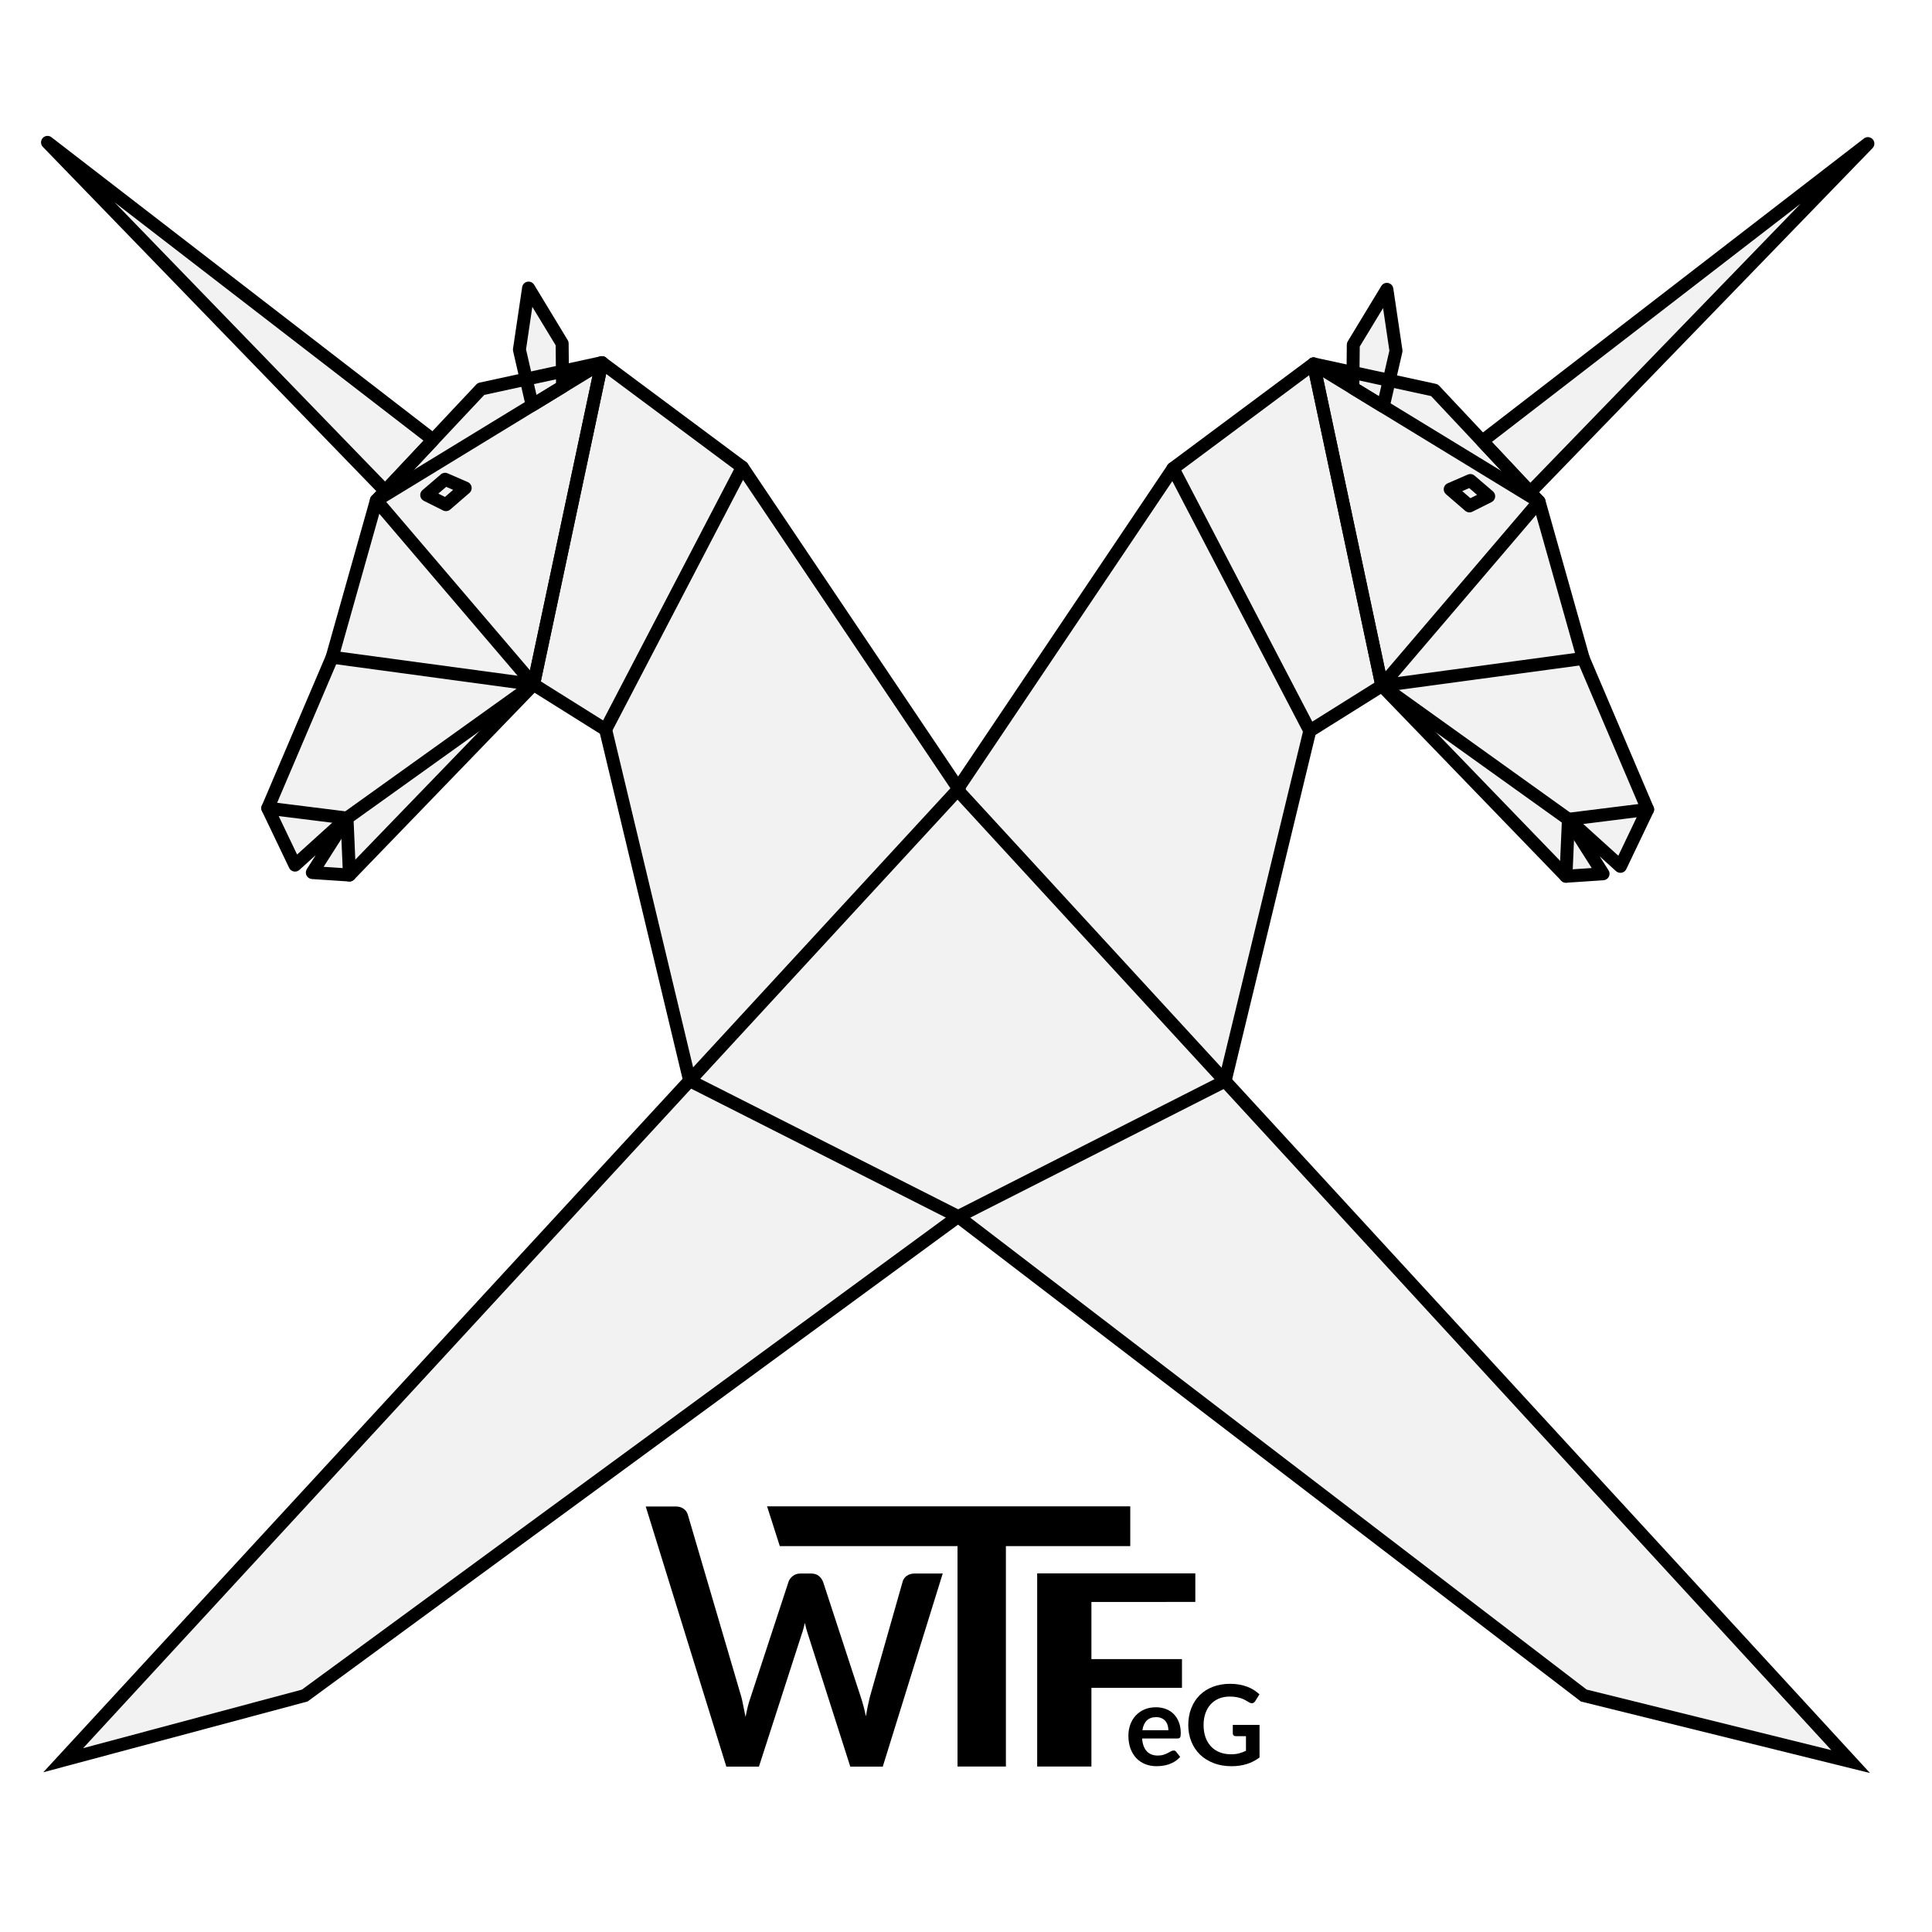
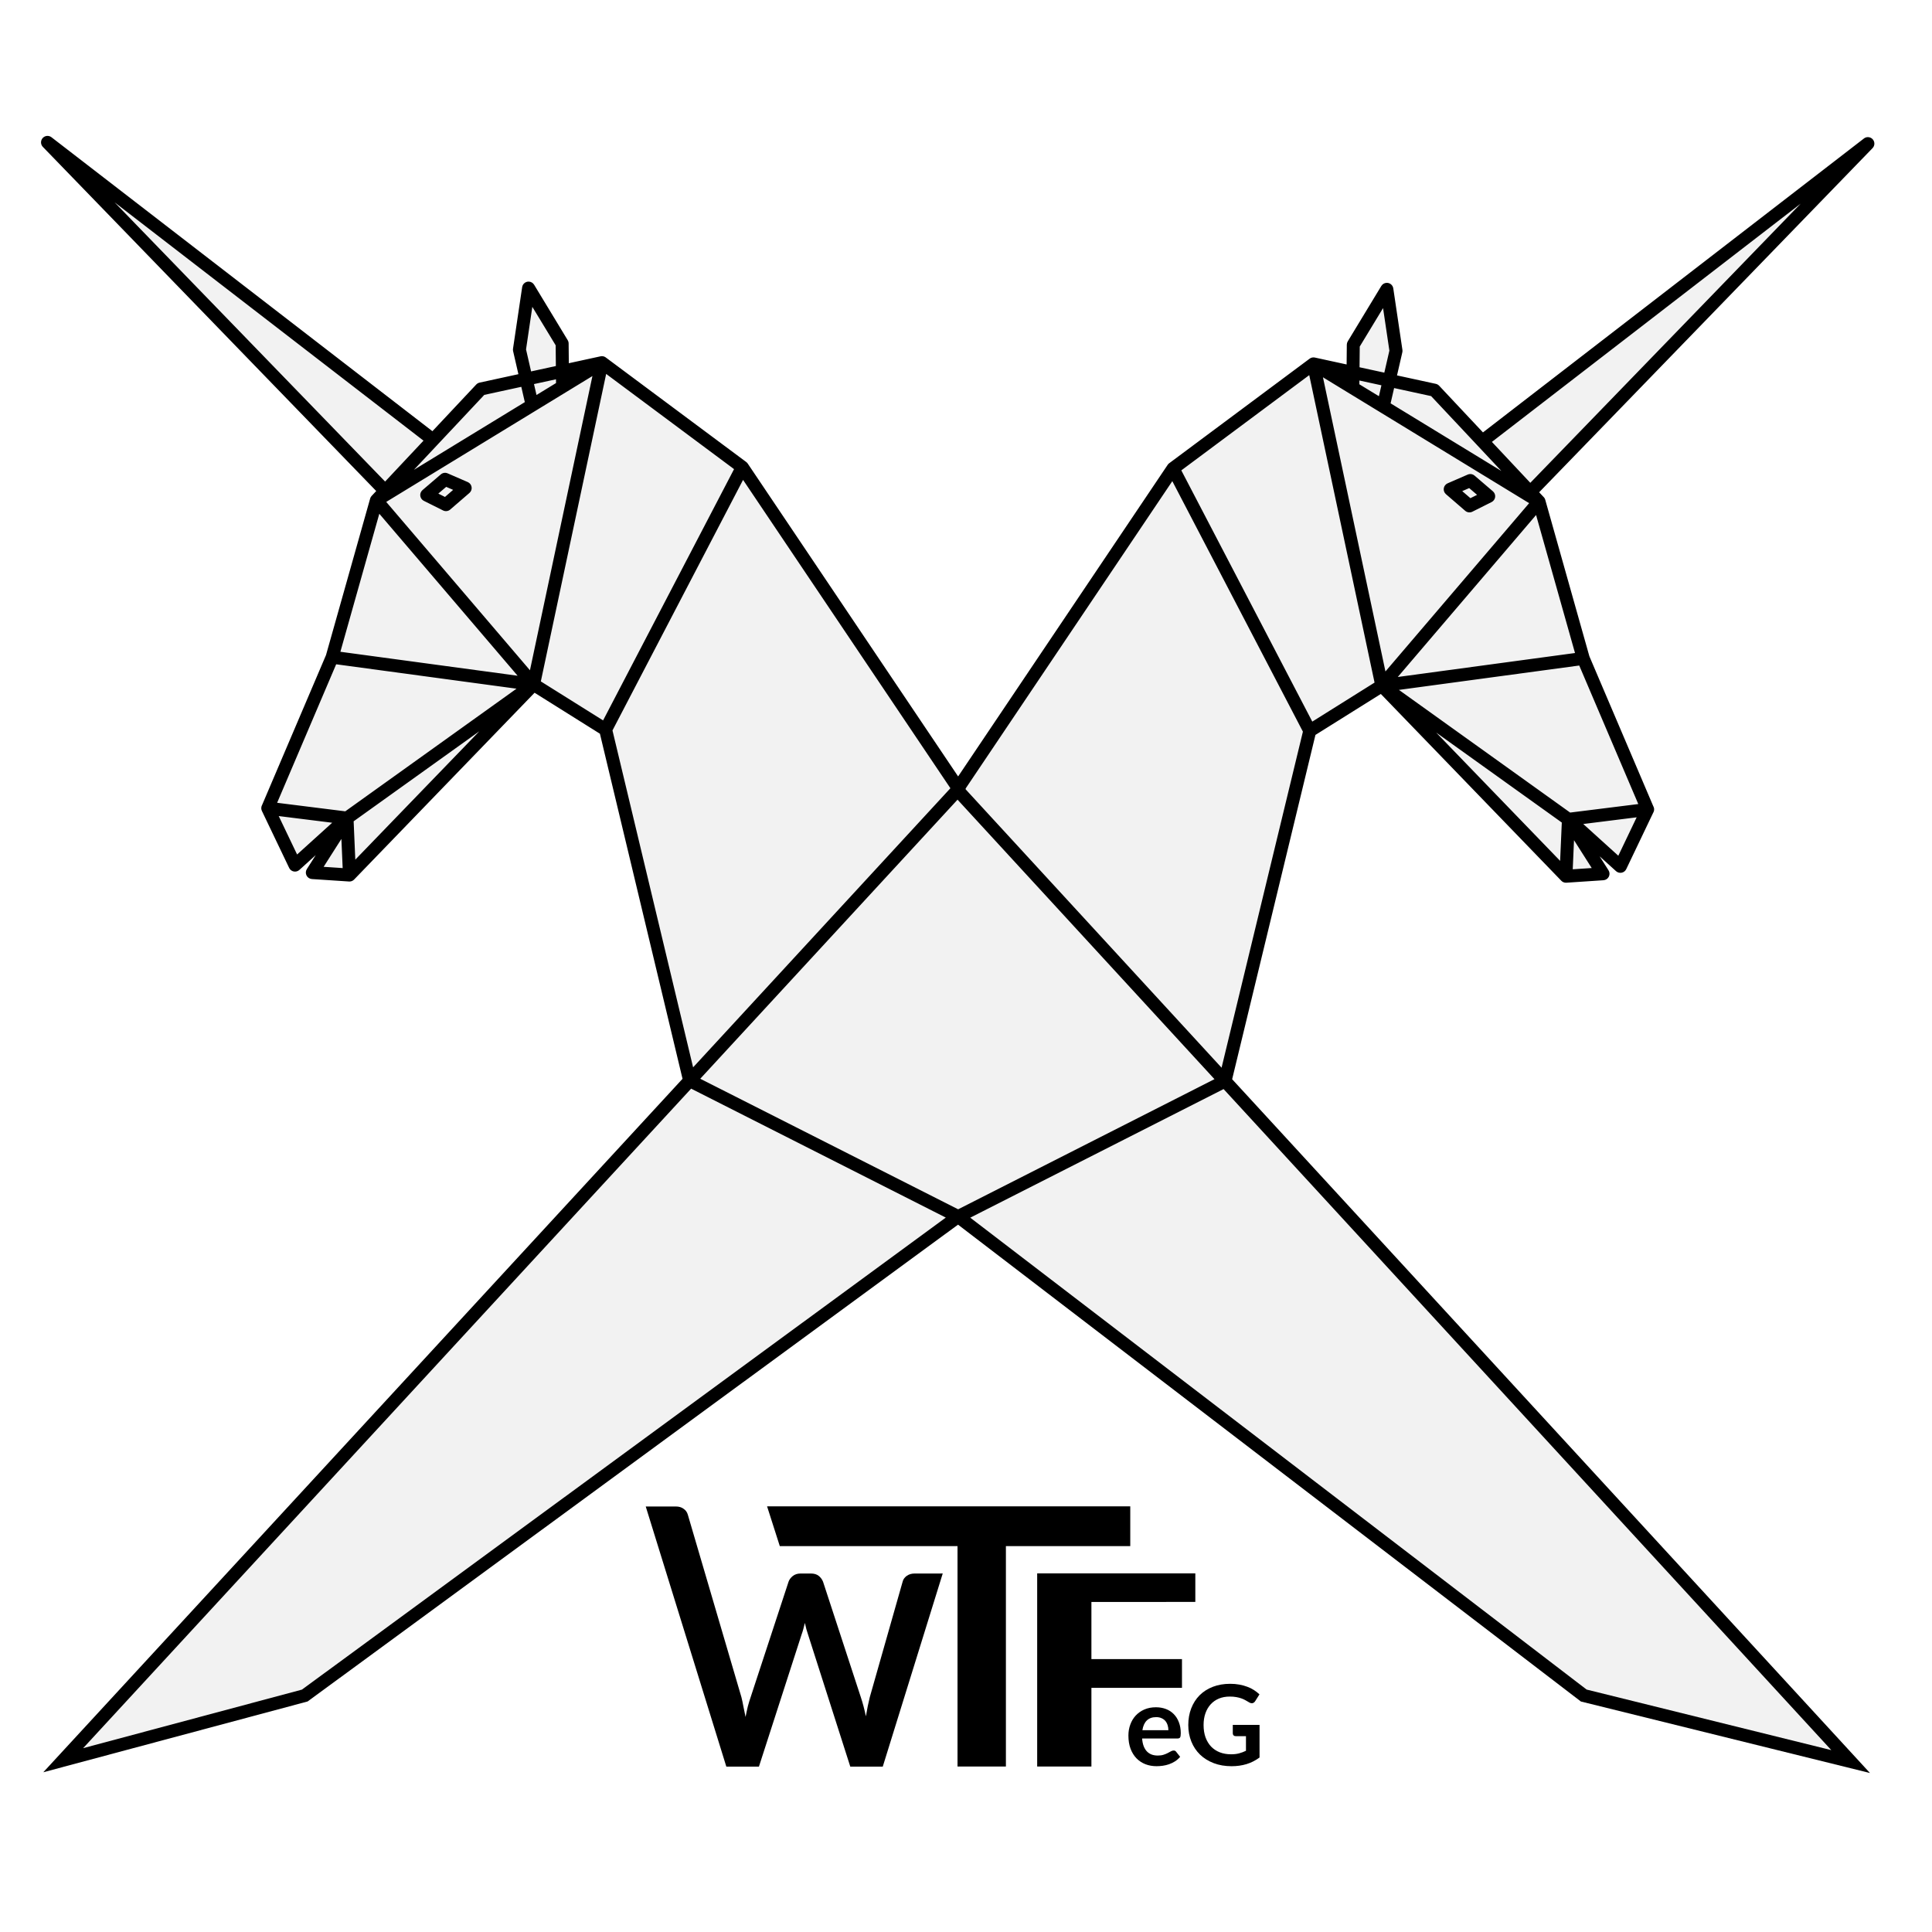
<svg xmlns="http://www.w3.org/2000/svg" id="svg66" viewBox="0 0 135.47 135.47" version="1.1" enable-background="new" height="512" width="512">
  <defs id="defs70" />
-   <g id="g10" shape-rendering="auto">
-     <path id="path6" style="font-feature-settings:normal;font-variant-alternates:normal;font-variant-caps:normal;font-variant-east-asian:normal;font-variant-ligatures:normal;font-variant-numeric:normal;font-variant-position:normal;font-variation-settings:normal;inline-size:0;isolation:auto;mix-blend-mode:normal;shape-margin:0;shape-padding:0;text-decoration-color:#000000;text-decoration-line:none;text-decoration-style:solid;text-indent:0;text-orientation:mixed;text-transform:none;white-space:normal" stop-color="#000000" solid-color="#000000" image-rendering="auto" fill="#f2f2f2" enable-background="accumulate" dominant-baseline="auto" color-rendering="auto" color="#000000" d="m109.8 61.441 2.603-0.173-2.175-3.749 3.39 3.229 1.909-3.992-4.512-10.587-3.102-10.999-0.617-0.657 23.677-24.443-27.039 20.862-3.354-3.572-3.132-0.654 0.433-2.101-0.613-4.042-2.321 3.489-0.146 2.219-2.703-0.755-9.849 7.332-14.994 22.424-15.211-22.435-9.823-7.346-2.764 0.54-0.044-1.947-2.244-3.691-0.749 4.125 0.461 2.005-3.16 0.75-3.354 3.572-26.691-20.507 23.329 24.087-0.597 0.81-3.122 10.846-4.512 10.587 1.909 3.992 3.141-2.781-1.926 3.302 2.603 0.174 12.91-13.362 5.053 3.166 5.892 24.617-43.495 47.515 16.507-4.4 45.813-33.585 43.87 33.585 18.295 4.437-43.45-47.523 5.763-24.619 5.233-3.104z" />
-     <path id="path8" style="font-feature-settings:normal;font-variant-alternates:normal;font-variant-caps:normal;font-variant-east-asian:normal;font-variant-ligatures:normal;font-variant-numeric:normal;font-variant-position:normal;font-variation-settings:normal;inline-size:0;isolation:auto;mix-blend-mode:normal;shape-margin:0;shape-padding:0;text-decoration-color:#000000;text-decoration-line:none;text-decoration-style:solid;text-indent:0;text-orientation:mixed;text-transform:none;white-space:normal" stop-color="#000000" solid-color="#000000" image-rendering="auto" enable-background="accumulate" dominant-baseline="auto" color-rendering="auto" color="#000000" d="m130.89 9.965-26.943 20.789-3.301-3.516-3.043-0.635 0.41-1.996-0.668-4.402-2.529 3.803-0.139 2.092-2.607-0.729-9.92 7.385-14.896 22.279-15.113-22.291-9.889-7.394-2.668 0.521-0.041-1.826-2.443-4.018-0.816 4.494 0.438 1.904-3.07 0.729-3.301 3.514-26.578-20.42-0.002-0.002-0.016-0.012-0.176 0.197 23.252 24.006-0.545 0.738-3.125 10.861-4.533 10.635 2.01 4.203 2.656-2.352-1.619 2.775 2.877 0.191 12.879-13.328 4.916 3.08 5.863 24.496-43.754 47.795 16.969-4.521 45.752-33.541 43.814 33.541 18.742 4.545-43.695-47.791 5.734-24.498 5.096-3.022 12.879 13.33 0.061-0.004 2.816-0.188-1.816-3.131 2.852 2.715 2.014-4.211-4.533-10.633-3.109-11.021-0.553-0.59 23.576-24.338 0.014-0.014-0.176-0.197zm-1.289 1.332-22.49 23.215 0.682 0.725 3.096 10.977 4.492 10.539-1.805 3.773-3.258-3.103-0.205 0.162 2.066 3.564-2.328 0.156-12.939-13.393-5.373 3.186-5.791 24.742 43.205 47.256-17.848-4.328-43.926-33.629-45.873 33.629-16.045 4.277 43.236-47.232-5.92-24.738-5.189-3.25-12.941 13.395-2.33-0.156 1.818-3.117-0.201-0.166-3.01 2.666-1.807-3.781 4.49-10.537 3.119-10.832 0.648-0.881-22.148-22.869 25.352 19.479 3.408-3.631 3.25-0.771-0.484-2.106 0.682-3.758 2.047 3.365 0.047 2.068 2.859-0.559 9.758 7.297 15.309 22.58 15.092-22.568 9.777-7.281 2.797 0.781 0.156-2.346 2.111-3.172 0.559 3.678-0.455 2.207 3.221 0.672 3.406 3.629 25.684-19.812z" />
+   <g id="layer3" style="display:none">
+     <rect style="fill:#ff6600;stroke:none;stroke-width:1.06;stop-color:#000000" id="rect990" width="135.47" height="135.47" x="0" y="0" />
  </g>
-   <path id="path12" style="font-feature-settings:normal;font-variant-alternates:normal;font-variant-caps:normal;font-variant-east-asian:normal;font-variant-ligatures:normal;font-variant-numeric:normal;font-variant-position:normal;font-variation-settings:normal;inline-size:0;isolation:auto;mix-blend-mode:normal;shape-margin:0;shape-padding:0;text-decoration-color:#000000;text-decoration-line:none;text-decoration-style:solid;text-indent:0;text-orientation:mixed;text-transform:none;white-space:normal" stop-color="#000000" solid-color="#000000" shape-rendering="auto" image-rendering="auto" enable-background="accumulate" dominant-baseline="auto" color-rendering="auto" color="#000000" d="m3.346 9.529a0.455 0.455 0 0 0-0.342 0.77l23.678 24.443a0.455 0.455 0 0 0 0.656-0.006l3.363-3.58a0.455 0.455 0 0 0-0.055-0.67l-27.039-20.863a0.455 0.455 0 0 0-0.262-0.094zm4.688 4.658 21.662 16.711-2.693 2.869-18.969-19.58z" />
-   <g id="g52" shape-rendering="auto">
-     <path id="path14" style="font-feature-settings:normal;font-variant-alternates:normal;font-variant-caps:normal;font-variant-east-asian:normal;font-variant-ligatures:normal;font-variant-numeric:normal;font-variant-position:normal;font-variation-settings:normal;inline-size:0;isolation:auto;mix-blend-mode:normal;shape-margin:0;shape-padding:0;text-decoration-color:#000000;text-decoration-line:none;text-decoration-style:solid;text-indent:0;text-orientation:mixed;text-transform:none;white-space:normal" stop-color="#000000" solid-color="#000000" image-rendering="auto" enable-background="accumulate" dominant-baseline="auto" color-rendering="auto" color="#000000" d="m42.213 24.975a0.455 0.455 0 0 0-0.104 0.01l-8.482 1.844a0.455 0.455 0 0 0-0.236 0.135l-7.332 7.809a0.455 0.455 0 0 0-0.105 0.188l-3.094 10.971-4.502 10.561a0.455 0.455 0 0 0 0.008 0.373l1.91 3.992a0.455 0.455 0 0 0 0.715 0.141l1.148-1.039-0.623 0.979a0.455 0.455 0 0 0 0.354 0.699l2.603 0.172a0.455 0.455 0 0 0 0.357-0.137l12.654-13.098 4.582 2.873 5.85 24.436a0.455 0.455 0 0 0 0.547 0.336 0.455 0.455 0 0 0 0.336-0.547l-5.891-24.617a0.455 0.455 0 0 0-0.201-0.279l-5.053-3.166a0.455 0.455 0 0 0-0.568 0.068l-12.764 13.211-1.629-0.109 2.019-3.172a0.455 0.455 0 0 0-0.688-0.58l-3.193 2.889-1.557-3.256 4.432-10.398a0.455 0.455 0 0 0 0.018-0.055l3.072-10.893 7.16-7.625 8.143-1.77 9.621 7.162 15.098 22.453a0.455 0.455 0 0 0 0.631 0.123 0.455 0.455 0 0 0 0.125-0.631l-15.143-22.518a0.455 0.455 0 0 0-0.105-0.111l-9.85-7.332a0.455 0.455 0 0 0-0.264-0.09z" />
-     <path id="path16" style="font-feature-settings:normal;font-variant-alternates:normal;font-variant-caps:normal;font-variant-east-asian:normal;font-variant-ligatures:normal;font-variant-numeric:normal;font-variant-position:normal;font-variation-settings:normal;inline-size:0;isolation:auto;mix-blend-mode:normal;shape-margin:0;shape-padding:0;text-decoration-color:#000000;text-decoration-line:none;text-decoration-style:solid;text-indent:0;text-orientation:mixed;text-transform:none;white-space:normal" stop-color="#000000" solid-color="#000000" image-rendering="auto" enable-background="accumulate" dominant-baseline="auto" color-rendering="auto" color="#000000" d="m37.074 19.746a0.455 0.455 0 0 0-0.461 0.389l-0.641 4.316a0.455 0.455 0 0 0 0.006 0.168l0.895 3.897a0.455 0.455 0 0 0 0.68 0.285l2.129-1.299a0.455 0.455 0 0 0 0.219-0.393l-0.029-3.029a0.455 0.455 0 0 0-0.066-0.232l-2.353-3.883a0.455 0.455 0 0 0-0.377-0.219zm0.252 1.77 1.637 2.697 0.025 2.648-1.369 0.836-0.734-3.197 0.441-2.984z" />
-     <path id="path18" style="font-feature-settings:normal;font-variant-alternates:normal;font-variant-caps:normal;font-variant-east-asian:normal;font-variant-ligatures:normal;font-variant-numeric:normal;font-variant-position:normal;font-variation-settings:normal;inline-size:0;isolation:auto;mix-blend-mode:normal;shape-margin:0;shape-padding:0;text-decoration-color:#000000;text-decoration-line:none;text-decoration-style:solid;text-indent:0;text-orientation:mixed;text-transform:none;white-space:normal" stop-color="#000000" solid-color="#000000" image-rendering="auto" enable-background="accumulate" dominant-baseline="auto" color-rendering="auto" color="#000000" d="m42.221 24.975a0.455 0.455 0 0 0-0.252 0.066l-15.814 9.654a0.455 0.455 0 0 0-0.109 0.684l11.021 12.908a0.455 0.455 0 0 0 0.791-0.201l4.793-22.562a0.455 0.455 0 0 0-0.43-0.549zm-0.68 1.393-4.381 20.631-10.078-11.805 14.459-8.826z" />
-     <path id="path20" style="font-feature-settings:normal;font-variant-alternates:normal;font-variant-caps:normal;font-variant-east-asian:normal;font-variant-ligatures:normal;font-variant-numeric:normal;font-variant-position:normal;font-variation-settings:normal;inline-size:0;isolation:auto;mix-blend-mode:normal;shape-margin:0;shape-padding:0;text-decoration-color:#000000;text-decoration-line:none;text-decoration-style:solid;text-indent:0;text-orientation:mixed;text-transform:none;white-space:normal" stop-color="#000000" solid-color="#000000" image-rendering="auto" enable-background="accumulate" dominant-baseline="auto" color-rendering="auto" color="#000000" d="m31.225 33.152a0.455 0.455 0 0 0-0.312 0.109l-1.289 1.105a0.455 0.455 0 0 0 0.094 0.752l1.35 0.674a0.455 0.455 0 0 0 0.5-0.062l1.35-1.166a0.455 0.455 0 0 0-0.115-0.76l-1.412-0.613a0.455 0.455 0 0 0-0.164-0.039zm0.062 0.986 0.486 0.211-0.572 0.496-0.467-0.234 0.553-0.473z" />
-     <path id="path22" style="font-feature-settings:normal;font-variant-alternates:normal;font-variant-caps:normal;font-variant-east-asian:normal;font-variant-ligatures:normal;font-variant-numeric:normal;font-variant-position:normal;font-variation-settings:normal;inline-size:0;isolation:auto;mix-blend-mode:normal;shape-margin:0;shape-padding:0;text-decoration-color:#000000;text-decoration-line:none;text-decoration-style:solid;text-indent:0;text-orientation:mixed;text-transform:none;white-space:normal" stop-color="#000000" solid-color="#000000" image-rendering="auto" enable-background="accumulate" dominant-baseline="auto" color-rendering="auto" color="#000000" d="m18.775 56.213a0.455 0.455 0 0 0-0.451 0.398 0.455 0.455 0 0 0 0.395 0.508l5.555 0.693a0.455 0.455 0 0 0 0.508-0.395 0.455 0.455 0 0 0-0.395-0.506l-5.555-0.695a0.455 0.455 0 0 0-0.057-0.004z" />
-     <path id="path24" style="font-feature-settings:normal;font-variant-alternates:normal;font-variant-caps:normal;font-variant-east-asian:normal;font-variant-ligatures:normal;font-variant-numeric:normal;font-variant-position:normal;font-variation-settings:normal;inline-size:0;isolation:auto;mix-blend-mode:normal;shape-margin:0;shape-padding:0;text-decoration-color:#000000;text-decoration-line:none;text-decoration-style:solid;text-indent:0;text-orientation:mixed;text-transform:none;white-space:normal" stop-color="#000000" solid-color="#000000" image-rendering="auto" enable-background="accumulate" dominant-baseline="auto" color-rendering="auto" color="#000000" d="m23.293 45.627a0.455 0.455 0 0 0-0.455 0.395 0.455 0.455 0 0 0 0.389 0.51l12.99 1.758-12.152 8.703a0.455 0.455 0 0 0-0.189 0.391l0.174 3.99a0.455 0.455 0 0 0 0.475 0.436 0.455 0.455 0 0 0 0.434-0.475l-0.162-3.746 12.883-9.227a0.455 0.455 0 0 0-0.205-0.82l-14.123-1.91a0.455 0.455 0 0 0-0.057-0.004z" />
-     <path id="path26" style="font-feature-settings:normal;font-variant-alternates:normal;font-variant-caps:normal;font-variant-east-asian:normal;font-variant-ligatures:normal;font-variant-numeric:normal;font-variant-position:normal;font-variation-settings:normal;inline-size:0;isolation:auto;mix-blend-mode:normal;shape-margin:0;shape-padding:0;text-decoration-color:#000000;text-decoration-line:none;text-decoration-style:solid;text-indent:0;text-orientation:mixed;text-transform:none;white-space:normal" stop-color="#000000" solid-color="#000000" image-rendering="auto" enable-background="accumulate" dominant-baseline="auto" color-rendering="auto" color="#000000" d="m42.188 24.975a0.455 0.455 0 0 0-0.428 0.359l-4.791 22.564a0.455 0.455 0 0 0 0.35 0.539 0.455 0.455 0 0 0 0.539-0.352l4.793-22.562a0.455 0.455 0 0 0-0.352-0.539 0.455 0.455 0 0 0-0.111-0.01z" />
-     <path id="path28" style="font-feature-settings:normal;font-variant-alternates:normal;font-variant-caps:normal;font-variant-east-asian:normal;font-variant-ligatures:normal;font-variant-numeric:normal;font-variant-position:normal;font-variation-settings:normal;inline-size:0;isolation:auto;mix-blend-mode:normal;shape-margin:0;shape-padding:0;text-decoration-color:#000000;text-decoration-line:none;text-decoration-style:solid;text-indent:0;text-orientation:mixed;text-transform:none;white-space:normal" stop-color="#000000" solid-color="#000000" image-rendering="auto" enable-background="accumulate" dominant-baseline="auto" color-rendering="auto" color="#000000" d="m52.045 32.307a0.455 0.455 0 0 0-0.395 0.244l-9.588 18.396a0.455 0.455 0 0 0 0.193 0.613 0.455 0.455 0 0 0 0.613-0.193l9.588-18.395a0.455 0.455 0 0 0-0.193-0.613 0.455 0.455 0 0 0-0.219-0.053z" />
-     <path id="path30" style="font-feature-settings:normal;font-variant-alternates:normal;font-variant-caps:normal;font-variant-east-asian:normal;font-variant-ligatures:normal;font-variant-numeric:normal;font-variant-position:normal;font-variation-settings:normal;inline-size:0;isolation:auto;mix-blend-mode:normal;shape-margin:0;shape-padding:0;text-decoration-color:#000000;text-decoration-line:none;text-decoration-style:solid;text-indent:0;text-orientation:mixed;text-transform:none;white-space:normal" stop-color="#000000" solid-color="#000000" image-rendering="auto" enable-background="accumulate" dominant-baseline="auto" color-rendering="auto" color="#000000" d="m67.088 54.912a0.455 0.455 0 0 0-0.285 0.119 0.455 0.455 0 0 0-0.027 0.643l61.633 67.043-17.156-4.246-43.826-33.553-18.863-9.549a0.455 0.455 0 0 0-0.611 0.201 0.455 0.455 0 0 0 0.201 0.609l18.787 9.512 43.91 33.617 20.27 5.014-63.676-69.264a0.455 0.455 0 0 0-0.355-0.146z" />
-     <path id="path32" style="font-feature-settings:normal;font-variant-alternates:normal;font-variant-caps:normal;font-variant-east-asian:normal;font-variant-ligatures:normal;font-variant-numeric:normal;font-variant-position:normal;font-variation-settings:normal;inline-size:0;isolation:auto;mix-blend-mode:normal;shape-margin:0;shape-padding:0;text-decoration-color:#000000;text-decoration-line:none;text-decoration-style:solid;text-indent:0;text-orientation:mixed;text-transform:none;white-space:normal" stop-color="#000000" solid-color="#000000" image-rendering="auto" enable-background="accumulate" dominant-baseline="auto" color-rendering="auto" color="#000000" d="m92.084 25.062a0.455 0.455 0 0 0-0.256 0.09l-9.848 7.332a0.455 0.455 0 0 0-0.105 0.111l-15.143 22.518a0.455 0.455 0 0 0 0.123 0.631 0.455 0.455 0 0 0 0.631-0.123l15.1-22.455 9.619-7.162 8.143 1.77 7.16 7.627 3.072 10.891a0.455 0.455 0 0 0 0.02 0.055l4.432 10.398-1.557 3.258-3.193-2.891a0.455 0.455 0 0 0-0.689 0.582l2.018 3.172-1.627 0.107-12.762-13.209a0.455 0.455 0 0 0-0.568-0.07l-5.053 3.166a0.455 0.455 0 0 0-0.201 0.279l-5.943 24.557a0.455 0.455 0 0 0 0.336 0.549 0.455 0.455 0 0 0 0.549-0.334l5.898-24.379 4.584-2.871 12.654 13.096a0.455 0.455 0 0 0 0.355 0.139l2.603-0.174a0.455 0.455 0 0 0 0.354-0.697l-0.625-0.98 1.152 1.041a0.455 0.455 0 0 0 0.715-0.141l1.908-3.992a0.455 0.455 0 0 0 0.008-0.375l-4.5-10.559-3.094-10.971a0.455 0.455 0 0 0-0.107-0.188l-7.332-7.811a0.455 0.455 0 0 0-0.234-0.133l-8.482-1.844a0.455 0.455 0 0 0-0.113-0.01z" />
-     <path id="path34" style="font-feature-settings:normal;font-variant-alternates:normal;font-variant-caps:normal;font-variant-east-asian:normal;font-variant-ligatures:normal;font-variant-numeric:normal;font-variant-position:normal;font-variation-settings:normal;inline-size:0;isolation:auto;mix-blend-mode:normal;shape-margin:0;shape-padding:0;text-decoration-color:#000000;text-decoration-line:none;text-decoration-style:solid;text-indent:0;text-orientation:mixed;text-transform:none;white-space:normal" stop-color="#000000" solid-color="#000000" image-rendering="auto" enable-background="accumulate" dominant-baseline="auto" color-rendering="auto" color="#000000" d="m130.96 9.615a0.455 0.455 0 0 0-0.264 0.096l-27.039 20.861a0.455 0.455 0 0 0-0.053 0.672l3.361 3.58a0.455 0.455 0 0 0 0.658 0.004l23.678-24.441a0.455 0.455 0 0 0-0.342-0.771zm-4.695 4.662-18.961 19.578-2.693-2.869 21.654-16.709z" />
-     <path id="path36" style="font-feature-settings:normal;font-variant-alternates:normal;font-variant-caps:normal;font-variant-east-asian:normal;font-variant-ligatures:normal;font-variant-numeric:normal;font-variant-position:normal;font-variation-settings:normal;inline-size:0;isolation:auto;mix-blend-mode:normal;shape-margin:0;shape-padding:0;text-decoration-color:#000000;text-decoration-line:none;text-decoration-style:solid;text-indent:0;text-orientation:mixed;text-transform:none;white-space:normal" stop-color="#000000" solid-color="#000000" image-rendering="auto" enable-background="accumulate" dominant-baseline="auto" color-rendering="auto" color="#000000" d="m97.211 19.834a0.455 0.455 0 0 0-0.355 0.219l-2.353 3.883a0.455 0.455 0 0 0-0.066 0.23l-0.029 3.031a0.455 0.455 0 0 0 0.217 0.391l2.129 1.301a0.455 0.455 0 0 0 0.68-0.287l0.895-3.894a0.455 0.455 0 0 0 0.008-0.168l-0.641-4.318a0.455 0.455 0 0 0-0.482-0.387zm-0.232 1.77 0.443 2.982-0.734 3.195-1.371-0.834 0.027-2.647 1.635-2.697z" />
-     <path id="path38" style="font-feature-settings:normal;font-variant-alternates:normal;font-variant-caps:normal;font-variant-east-asian:normal;font-variant-ligatures:normal;font-variant-numeric:normal;font-variant-position:normal;font-variation-settings:normal;inline-size:0;isolation:auto;mix-blend-mode:normal;shape-margin:0;shape-padding:0;text-decoration-color:#000000;text-decoration-line:none;text-decoration-style:solid;text-indent:0;text-orientation:mixed;text-transform:none;white-space:normal" stop-color="#000000" solid-color="#000000" image-rendering="auto" enable-background="accumulate" dominant-baseline="auto" color-rendering="auto" color="#000000" d="m92.066 25.062a0.455 0.455 0 0 0-0.41 0.549l4.793 22.562a0.455 0.455 0 0 0 0.789 0.201l11.023-12.91a0.455 0.455 0 0 0-0.109-0.684l-15.814-9.652a0.455 0.455 0 0 0-0.271-0.066zm0.697 1.393 14.459 8.826-10.076 11.801-4.383-20.627z" />
-     <path id="path40" style="font-feature-settings:normal;font-variant-alternates:normal;font-variant-caps:normal;font-variant-east-asian:normal;font-variant-ligatures:normal;font-variant-numeric:normal;font-variant-position:normal;font-variation-settings:normal;inline-size:0;isolation:auto;mix-blend-mode:normal;shape-margin:0;shape-padding:0;text-decoration-color:#000000;text-decoration-line:none;text-decoration-style:solid;text-indent:0;text-orientation:mixed;text-transform:none;white-space:normal" stop-color="#000000" solid-color="#000000" image-rendering="auto" enable-background="accumulate" dominant-baseline="auto" color-rendering="auto" color="#000000" d="m103.08 33.24a0.455 0.455 0 0 0-0.164 0.037l-1.41 0.613a0.455 0.455 0 0 0-0.117 0.762l1.35 1.166a0.455 0.455 0 0 0 0.502 0.062l1.35-0.676a0.455 0.455 0 0 0 0.092-0.752l-1.289-1.103a0.455 0.455 0 0 0-0.312-0.109zm-0.062 0.984 0.553 0.475-0.467 0.232-0.574-0.494 0.488-0.213z" />
-     <path id="path42" style="font-feature-settings:normal;font-variant-alternates:normal;font-variant-caps:normal;font-variant-east-asian:normal;font-variant-ligatures:normal;font-variant-numeric:normal;font-variant-position:normal;font-variation-settings:normal;inline-size:0;isolation:auto;mix-blend-mode:normal;shape-margin:0;shape-padding:0;text-decoration-color:#000000;text-decoration-line:none;text-decoration-style:solid;text-indent:0;text-orientation:mixed;text-transform:none;white-space:normal" stop-color="#000000" solid-color="#000000" image-rendering="auto" enable-background="accumulate" dominant-baseline="auto" color-rendering="auto" color="#000000" d="m115.51 56.301a0.455 0.455 0 0 0-0.035 0.004l-5.553 0.693a0.455 0.455 0 0 0-0.395 0.508 0.455 0.455 0 0 0 0.508 0.395l5.553-0.695a0.455 0.455 0 0 0 0.395-0.506 0.455 0.455 0 0 0-0.473-0.398z" />
-     <path id="path44" style="font-feature-settings:normal;font-variant-alternates:normal;font-variant-caps:normal;font-variant-east-asian:normal;font-variant-ligatures:normal;font-variant-numeric:normal;font-variant-position:normal;font-variation-settings:normal;inline-size:0;isolation:auto;mix-blend-mode:normal;shape-margin:0;shape-padding:0;text-decoration-color:#000000;text-decoration-line:none;text-decoration-style:solid;text-indent:0;text-orientation:mixed;text-transform:none;white-space:normal" stop-color="#000000" solid-color="#000000" image-rendering="auto" enable-background="accumulate" dominant-baseline="auto" color-rendering="auto" color="#000000" d="m110.99 45.715a0.455 0.455 0 0 0-0.033 0.004l-14.125 1.91a0.455 0.455 0 0 0-0.203 0.82l12.883 9.227-0.164 3.746a0.455 0.455 0 0 0 0.436 0.473 0.455 0.455 0 0 0 0.473-0.434l0.174-3.992a0.455 0.455 0 0 0-0.189-0.389l-12.15-8.705 12.988-1.756a0.455 0.455 0 0 0 0.391-0.512 0.455 0.455 0 0 0-0.479-0.393z" />
-     <path id="path46" style="font-feature-settings:normal;font-variant-alternates:normal;font-variant-caps:normal;font-variant-east-asian:normal;font-variant-ligatures:normal;font-variant-numeric:normal;font-variant-position:normal;font-variation-settings:normal;inline-size:0;isolation:auto;mix-blend-mode:normal;shape-margin:0;shape-padding:0;text-decoration-color:#000000;text-decoration-line:none;text-decoration-style:solid;text-indent:0;text-orientation:mixed;text-transform:none;white-space:normal" stop-color="#000000" solid-color="#000000" image-rendering="auto" enable-background="accumulate" dominant-baseline="auto" color-rendering="auto" color="#000000" d="m92.096 25.061a0.455 0.455 0 0 0-0.09 0.012 0.455 0.455 0 0 0-0.35 0.539l4.793 22.562a0.455 0.455 0 0 0 0.539 0.35 0.455 0.455 0 0 0 0.35-0.539l-4.793-22.562a0.455 0.455 0 0 0-0.449-0.361z" />
-     <path id="path48" style="font-feature-settings:normal;font-variant-alternates:normal;font-variant-caps:normal;font-variant-east-asian:normal;font-variant-ligatures:normal;font-variant-numeric:normal;font-variant-position:normal;font-variation-settings:normal;inline-size:0;isolation:auto;mix-blend-mode:normal;shape-margin:0;shape-padding:0;text-decoration-color:#000000;text-decoration-line:none;text-decoration-style:solid;text-indent:0;text-orientation:mixed;text-transform:none;white-space:normal" stop-color="#000000" solid-color="#000000" image-rendering="auto" enable-background="accumulate" dominant-baseline="auto" color-rendering="auto" color="#000000" d="m82.236 32.395a0.455 0.455 0 0 0-0.195 0.051 0.455 0.455 0 0 0-0.193 0.613l9.59 18.396a0.455 0.455 0 0 0 0.613 0.193 0.455 0.455 0 0 0 0.193-0.613l-9.59-18.396a0.455 0.455 0 0 0-0.418-0.244z" />
-     <path id="path50" style="font-feature-settings:normal;font-variant-alternates:normal;font-variant-caps:normal;font-variant-east-asian:normal;font-variant-ligatures:normal;font-variant-numeric:normal;font-variant-position:normal;font-variation-settings:normal;inline-size:0;isolation:auto;mix-blend-mode:normal;shape-margin:0;shape-padding:0;text-decoration-color:#000000;text-decoration-line:none;text-decoration-style:solid;text-indent:0;text-orientation:mixed;text-transform:none;white-space:normal" stop-color="#000000" solid-color="#000000" image-rendering="auto" enable-background="accumulate" dominant-baseline="auto" color-rendering="auto" color="#000000" d="m67.256 54.818a0.455 0.455 0 0 0-0.332 0.146l-63.889 69.305 18.533-4.963 45.852-33.613 18.684-9.484a0.455 0.455 0 0 0 0.199-0.611 0.455 0.455 0 0 0-0.611-0.199l-18.748 9.518-45.773 33.557-15.342 4.106 61.764-66.998a0.455 0.455 0 0 0-0.025-0.643 0.455 0.455 0 0 0-0.311-0.119z" />
+   <g id="layer1">
+     <g id="g10" shape-rendering="auto">
+       <path id="path6" style="font-variant-ligatures:normal;font-variant-position:normal;font-variant-caps:normal;font-variant-numeric:normal;font-variant-alternates:normal;font-variant-east-asian:normal;font-feature-settings:normal;font-variation-settings:normal;text-indent:0;text-decoration:none;text-decoration-line:none;text-decoration-style:solid;text-decoration-color:#000000;text-transform:none;text-orientation:mixed;white-space:normal;shape-padding:0;shape-margin:0;inline-size:0;isolation:auto;mix-blend-mode:normal" stop-color="#000000" solid-color="#000000" image-rendering="auto" fill="#f2f2f2" enable-background="accumulate" dominant-baseline="auto" color-rendering="auto" color="#000000" d="m 109.8,61.441 2.603,-0.173 -2.175,-3.749 3.39,3.229 1.909,-3.992 -4.512,-10.587 -3.102,-10.999 -0.617,-0.657 23.677,-24.443 -27.039,20.862 -3.354,-3.572 -3.132,-0.654 0.433,-2.101 -0.613,-4.042 -2.321,3.489 -0.146,2.219 -2.703,-0.755 -9.849,7.332 -14.994,22.424 -15.211,-22.435 -9.823,-7.346 -2.764,0.54 -0.044,-1.947 -2.244,-3.691 -0.749,4.125 0.461,2.005 -3.16,0.75 -3.354,3.572 -26.691,-20.507 23.329,24.087 -0.597,0.81 -3.122,10.846 -4.512,10.587 1.909,3.992 3.141,-2.781 -1.926,3.302 2.603,0.174 12.91,-13.362 5.053,3.166 5.892,24.617 -43.495,47.515 16.507,-4.4 45.813,-33.585 43.87,33.585 18.295,4.437 -43.45,-47.523 5.763,-24.619 5.233,-3.104 z" />
+       <path id="path8" style="font-variant-ligatures:normal;font-variant-position:normal;font-variant-caps:normal;font-variant-numeric:normal;font-variant-alternates:normal;font-variant-east-asian:normal;font-feature-settings:normal;font-variation-settings:normal;text-indent:0;text-decoration:none;text-decoration-line:none;text-decoration-style:solid;text-decoration-color:#000000;text-transform:none;text-orientation:mixed;white-space:normal;shape-padding:0;shape-margin:0;inline-size:0;isolation:auto;mix-blend-mode:normal" stop-color="#000000" solid-color="#000000" image-rendering="auto" enable-background="accumulate" dominant-baseline="auto" color-rendering="auto" color="#000000" d="m 130.89,9.965 -26.943,20.789 -3.301,-3.516 -3.043,-0.635 0.41,-1.996 -0.668,-4.402 -2.529,3.803 -0.139,2.092 -2.607,-0.729 -9.92,7.385 -14.896,22.279 -15.113,-22.291 -9.889,-7.394 -2.668,0.521 L 39.543,24.045 37.1,20.027 l -0.816,4.494 0.438,1.904 -3.07,0.729 -3.301,3.514 -26.578,-20.42 -0.002,-0.002 -0.016,-0.012 -0.176,0.197 23.252,24.006 -0.545,0.738 -3.125,10.861 -4.533,10.635 2.01,4.203 2.656,-2.352 -1.619,2.775 2.877,0.191 12.879,-13.328 4.916,3.08 5.863,24.496 -43.754,47.795 16.969,-4.521 45.752,-33.541 43.814,33.541 18.742,4.545 -43.695,-47.791 5.734,-24.498 5.096,-3.022 12.879,13.33 0.061,-0.004 2.816,-0.188 -1.816,-3.131 2.852,2.715 2.014,-4.211 -4.533,-10.633 -3.109,-11.021 -0.553,-0.59 23.576,-24.338 0.014,-0.014 -0.176,-0.197 z m -1.289,1.332 -22.49,23.215 0.682,0.725 3.096,10.977 4.492,10.539 -1.805,3.773 -3.258,-3.103 -0.205,0.162 2.066,3.564 -2.328,0.156 -12.939,-13.393 -5.373,3.186 -5.791,24.742 43.205,47.256 -17.848,-4.328 -43.926,-33.629 -45.873,33.629 -16.045,4.277 43.236,-47.232 -5.92,-24.738 -5.189,-3.25 -12.941,13.395 -2.33,-0.156 1.818,-3.117 -0.201,-0.166 -3.01,2.666 -1.807,-3.781 4.49,-10.537 3.119,-10.832 0.648,-0.881 -22.148,-22.869 25.352,19.479 3.408,-3.631 3.25,-0.771 -0.484,-2.106 0.682,-3.758 2.047,3.365 0.047,2.068 2.859,-0.559 9.758,7.297 15.309,22.58 15.092,-22.568 9.777,-7.281 2.797,0.781 0.156,-2.346 2.111,-3.172 0.559,3.678 -0.455,2.207 3.221,0.672 3.406,3.629 25.684,-19.812 z" />
+     </g>
+     <g id="g964">
+       <g id="g52" shape-rendering="auto">
+         <path id="path50" style="font-variant-ligatures:normal;font-variant-position:normal;font-variant-caps:normal;font-variant-numeric:normal;font-variant-alternates:normal;font-variant-east-asian:normal;font-feature-settings:normal;font-variation-settings:normal;text-indent:0;text-decoration:none;text-decoration-line:none;text-decoration-style:solid;text-decoration-color:#000000;text-transform:none;text-orientation:mixed;white-space:normal;shape-padding:0;shape-margin:0;inline-size:0;isolation:auto;mix-blend-mode:normal" d="m 67.256,54.818 a 0.455,0.455 0 0 0 -0.332,0.146 l -63.889,69.305 18.533,-4.963 45.852,-33.613 18.684,-9.484 a 0.455,0.455 0 0 0 0.199,-0.611 0.455,0.455 0 0 0 -0.611,-0.199 l -18.748,9.518 -45.773,33.557 -15.342,4.106 61.764,-66.998 a 0.455,0.455 0 0 0 -0.025,-0.643 0.455,0.455 0 0 0 -0.311,-0.119 z m 14.98,-22.423 a 0.455,0.455 0 0 0 -0.195,0.051 0.455,0.455 0 0 0 -0.193,0.613 l 9.59,18.396 a 0.455,0.455 0 0 0 0.613,0.193 0.455,0.455 0 0 0 0.193,-0.613 l -9.59,-18.396 A 0.455,0.455 0 0 0 82.236,32.395 Z m 9.86,-7.334 a 0.455,0.455 0 0 0 -0.09,0.012 0.455,0.455 0 0 0 -0.35,0.539 l 4.793,22.562 a 0.455,0.455 0 0 0 0.539,0.35 0.455,0.455 0 0 0 0.35,-0.539 l -4.793,-22.562 A 0.455,0.455 0 0 0 92.096,25.061 Z m 18.894,20.654 a 0.455,0.455 0 0 0 -0.033,0.004 l -14.125,1.91 a 0.455,0.455 0 0 0 -0.203,0.82 l 12.883,9.227 -0.164,3.746 a 0.455,0.455 0 0 0 0.436,0.473 0.455,0.455 0 0 0 0.473,-0.434 l 0.174,-3.992 a 0.455,0.455 0 0 0 -0.189,-0.389 l -12.15,-8.705 12.988,-1.756 a 0.455,0.455 0 0 0 0.391,-0.512 0.455,0.455 0 0 0 -0.479,-0.393 z m 4.52,10.586 a 0.455,0.455 0 0 0 -0.035,0.004 l -5.553,0.693 a 0.455,0.455 0 0 0 -0.395,0.508 0.455,0.455 0 0 0 0.508,0.395 l 5.553,-0.695 a 0.455,0.455 0 0 0 0.395,-0.506 0.455,0.455 0 0 0 -0.473,-0.398 z M 103.08,33.24 a 0.455,0.455 0 0 0 -0.164,0.037 l -1.41,0.613 a 0.455,0.455 0 0 0 -0.117,0.762 l 1.35,1.166 a 0.455,0.455 0 0 0 0.502,0.062 l 1.35,-0.676 a 0.455,0.455 0 0 0 0.092,-0.752 l -1.289,-1.103 A 0.455,0.455 0 0 0 103.08,33.24 Z m -0.062,0.984 0.553,0.475 -0.467,0.232 -0.574,-0.494 z M 92.066,25.062 a 0.455,0.455 0 0 0 -0.41,0.549 l 4.793,22.562 A 0.455,0.455 0 0 0 97.238,48.374 l 11.023,-12.91 a 0.455,0.455 0 0 0 -0.109,-0.684 l -15.814,-9.652 A 0.455,0.455 0 0 0 92.066,25.062 Z m 0.697,1.393 14.459,8.826 -10.076,11.801 -4.383,-20.627 z M 97.211,19.834 a 0.455,0.455 0 0 0 -0.355,0.219 l -2.353,3.883 a 0.455,0.455 0 0 0 -0.066,0.23 l -0.029,3.031 a 0.455,0.455 0 0 0 0.217,0.391 l 2.129,1.301 a 0.455,0.455 0 0 0 0.68,-0.287 l 0.895,-3.894 a 0.455,0.455 0 0 0 0.008,-0.168 l -0.641,-4.318 A 0.455,0.455 0 0 0 97.211,19.834 Z m -0.232,1.77 0.443,2.982 -0.734,3.195 -1.371,-0.834 0.027,-2.647 1.635,-2.697 z M 130.96,9.615 a 0.455,0.455 0 0 0 -0.264,0.096 l -27.039,20.861 a 0.455,0.455 0 0 0 -0.053,0.672 l 3.361,3.58 a 0.455,0.455 0 0 0 0.658,0.004 l 23.678,-24.441 a 0.455,0.455 0 0 0 -0.342,-0.771 z m -4.695,4.662 -18.961,19.578 -2.693,-2.869 21.654,-16.709 z M 92.084,25.062 a 0.455,0.455 0 0 0 -0.256,0.09 l -9.848,7.332 a 0.455,0.455 0 0 0 -0.105,0.111 l -15.143,22.518 a 0.455,0.455 0 0 0 0.123,0.631 0.455,0.455 0 0 0 0.631,-0.123 l 15.1,-22.455 9.619,-7.162 8.143,1.77 7.16,7.627 3.072,10.891 a 0.455,0.455 0 0 0 0.019,0.055 l 4.432,10.398 -1.557,3.258 -3.193,-2.891 a 0.455,0.455 0 0 0 -0.689,0.582 l 2.018,3.172 -1.627,0.107 -12.762,-13.209 A 0.455,0.455 0 0 0 96.652,47.693 l -5.053,3.166 a 0.455,0.455 0 0 0 -0.201,0.279 l -5.943,24.557 a 0.455,0.455 0 0 0 0.336,0.549 0.455,0.455 0 0 0 0.549,-0.334 l 5.898,-24.379 4.584,-2.871 12.654,13.096 a 0.455,0.455 0 0 0 0.355,0.139 l 2.603,-0.174 a 0.455,0.455 0 0 0 0.354,-0.697 l -0.625,-0.98 1.152,1.041 a 0.455,0.455 0 0 0 0.715,-0.141 l 1.908,-3.992 a 0.455,0.455 0 0 0 0.008,-0.375 l -4.5,-10.559 -3.094,-10.971 a 0.455,0.455 0 0 0 -0.107,-0.188 l -7.332,-7.811 a 0.455,0.455 0 0 0 -0.234,-0.133 l -8.482,-1.844 a 0.455,0.455 0 0 0 -0.113,-0.01 z m -24.996,29.85 a 0.455,0.455 0 0 0 -0.285,0.119 0.455,0.455 0 0 0 -0.027,0.643 l 61.633,67.043 -17.156,-4.246 -43.826,-33.553 -18.863,-9.549 a 0.455,0.455 0 0 0 -0.611,0.201 0.455,0.455 0 0 0 0.201,0.609 l 18.787,9.512 43.91,33.617 20.27,5.014 -63.676,-69.264 A 0.455,0.455 0 0 0 67.089,54.911 Z M 52.045,32.307 a 0.455,0.455 0 0 0 -0.395,0.244 l -9.588,18.396 a 0.455,0.455 0 0 0 0.193,0.613 0.455,0.455 0 0 0 0.613,-0.193 l 9.588,-18.395 A 0.455,0.455 0 0 0 52.264,32.359 0.455,0.455 0 0 0 52.045,32.306 Z m -9.857,-7.332 a 0.455,0.455 0 0 0 -0.428,0.359 l -4.791,22.564 a 0.455,0.455 0 0 0 0.35,0.539 0.455,0.455 0 0 0 0.539,-0.352 l 4.793,-22.562 a 0.455,0.455 0 0 0 -0.352,-0.539 0.455,0.455 0 0 0 -0.111,-0.01 z M 23.293,45.627 a 0.455,0.455 0 0 0 -0.455,0.395 0.455,0.455 0 0 0 0.389,0.51 l 12.99,1.758 -12.152,8.703 a 0.455,0.455 0 0 0 -0.189,0.391 l 0.174,3.99 a 0.455,0.455 0 0 0 0.475,0.436 0.455,0.455 0 0 0 0.434,-0.475 l -0.162,-3.746 12.883,-9.227 a 0.455,0.455 0 0 0 -0.205,-0.82 l -14.123,-1.91 a 0.455,0.455 0 0 0 -0.057,-0.004 z m -4.518,10.586 a 0.455,0.455 0 0 0 -0.451,0.398 0.455,0.455 0 0 0 0.395,0.508 l 5.555,0.693 a 0.455,0.455 0 0 0 0.508,-0.395 0.455,0.455 0 0 0 -0.395,-0.506 l -5.555,-0.695 A 0.455,0.455 0 0 0 18.775,56.213 Z m 12.45,-23.061 a 0.455,0.455 0 0 0 -0.312,0.109 l -1.289,1.105 a 0.455,0.455 0 0 0 0.094,0.752 l 1.35,0.674 a 0.455,0.455 0 0 0 0.5,-0.062 l 1.35,-1.166 A 0.455,0.455 0 0 0 32.801,33.804 l -1.412,-0.613 a 0.455,0.455 0 0 0 -0.164,-0.039 z m 0.062,0.986 0.486,0.211 -0.572,0.496 -0.467,-0.234 0.553,-0.473 z M 42.221,24.975 a 0.455,0.455 0 0 0 -0.252,0.066 l -15.814,9.654 a 0.455,0.455 0 0 0 -0.109,0.684 l 11.021,12.908 a 0.455,0.455 0 0 0 0.791,-0.201 l 4.793,-22.562 A 0.455,0.455 0 0 0 42.221,24.975 Z m -0.68,1.393 -4.381,20.631 -10.078,-11.805 14.459,-8.826 z M 37.074,19.746 a 0.455,0.455 0 0 0 -0.461,0.389 l -0.641,4.316 a 0.455,0.455 0 0 0 0.006,0.168 l 0.895,3.897 a 0.455,0.455 0 0 0 0.68,0.285 l 2.129,-1.299 a 0.455,0.455 0 0 0 0.219,-0.393 l -0.029,-3.029 A 0.455,0.455 0 0 0 39.804,23.848 L 37.451,19.965 a 0.455,0.455 0 0 0 -0.377,-0.219 z m 0.252,1.77 1.637,2.697 0.025,2.648 -1.369,0.836 -0.734,-3.197 0.441,-2.984 z M 42.213,24.975 a 0.455,0.455 0 0 0 -0.104,0.01 l -8.482,1.844 a 0.455,0.455 0 0 0 -0.236,0.135 l -7.332,7.809 a 0.455,0.455 0 0 0 -0.105,0.188 l -3.094,10.971 -4.502,10.561 a 0.455,0.455 0 0 0 0.008,0.373 l 1.91,3.992 a 0.455,0.455 0 0 0 0.715,0.141 l 1.148,-1.039 -0.623,0.979 a 0.455,0.455 0 0 0 0.354,0.699 l 2.603,0.172 a 0.455,0.455 0 0 0 0.357,-0.137 l 12.654,-13.098 4.582,2.873 5.85,24.436 a 0.455,0.455 0 0 0 0.547,0.336 0.455,0.455 0 0 0 0.336,-0.547 l -5.891,-24.617 a 0.455,0.455 0 0 0 -0.201,-0.279 l -5.053,-3.166 a 0.455,0.455 0 0 0 -0.568,0.068 l -12.764,13.211 -1.629,-0.109 2.019,-3.172 A 0.455,0.455 0 0 0 24.025,57.027 l -3.193,2.889 -1.557,-3.256 4.432,-10.398 a 0.455,0.455 0 0 0 0.018,-0.055 l 3.072,-10.893 7.16,-7.625 8.143,-1.77 9.621,7.162 15.098,22.453 a 0.455,0.455 0 0 0 0.631,0.123 0.455,0.455 0 0 0 0.125,-0.631 l -15.143,-22.518 a 0.455,0.455 0 0 0 -0.105,-0.111 l -9.85,-7.332 A 0.455,0.455 0 0 0 42.212,24.976 Z M 3.346,9.529 A 0.455,0.455 0 0 0 3.004,10.299 l 23.678,24.443 a 0.455,0.455 0 0 0 0.656,-0.006 l 3.363,-3.58 a 0.455,0.455 0 0 0 -0.055,-0.67 L 3.608,9.623 a 0.455,0.455 0 0 0 -0.262,-0.094 z m 4.688,4.658 21.662,16.711 -2.693,2.869 -18.969,-19.58 z" />
+       </g>
+     </g>
  </g>
-   <path style="stroke-width:1" id="path58" d="m 66.103,110.332 -4.205,13.543 h -2.276 l -2.96,-9.253 c -0.081,-0.225 -0.156,-0.499 -0.225,-0.824 -0.037,0.156 -0.075,0.303 -0.112,0.44 -0.037,0.137 -0.078,0.265 -0.122,0.384 l -2.988,9.253 h -2.285 l -5.652,-18.242 h 2.107 c 0.219,0 0.4,0.053 0.543,0.159 0.15,0.1 0.25,0.237 0.3,0.412 l 3.76,12.801 c 0.05,0.2 0.097,0.418 0.14,0.656 0.05,0.231 0.1,0.475 0.15,0.731 0.05,-0.262 0.103,-0.509 0.159,-0.74 0.062,-0.231 0.128,-0.446 0.197,-0.646 l 2.66,-8.101 c 0.05,-0.144 0.147,-0.275 0.29,-0.393 0.15,-0.119 0.331,-0.178 0.543,-0.178 h 0.74 c 0.219,0 0.396,0.053 0.534,0.159 0.137,0.106 0.24,0.244 0.309,0.412 l 2.65,8.101 c 0.131,0.387 0.25,0.834 0.356,1.339 0.081,-0.493 0.172,-0.94 0.272,-1.339 l 2.304,-8.101 c 0.037,-0.156 0.131,-0.29 0.281,-0.403 0.156,-0.112 0.34,-0.168 0.553,-0.168 z m 22.215,10.616 v 2.287 q -0.43,0.317 -0.919,0.465 -0.485,0.145 -1.04,0.145 -0.692,0 -1.255,-0.215 -0.559,-0.215 -0.958,-0.598 -0.395,-0.383 -0.61,-0.915 -0.215,-0.532 -0.215,-1.161 0,-0.637 0.207,-1.169 0.207,-0.532 0.586,-0.915 0.383,-0.383 0.927,-0.594 0.543,-0.211 1.22,-0.211 0.344,0 0.641,0.055 0.301,0.055 0.555,0.152 0.258,0.094 0.469,0.231 0.211,0.137 0.387,0.301 l -0.301,0.477 q -0.07,0.113 -0.184,0.141 -0.113,0.023 -0.246,-0.059 -0.129,-0.074 -0.258,-0.149 -0.129,-0.074 -0.289,-0.129 -0.156,-0.055 -0.356,-0.09 -0.195,-0.035 -0.454,-0.035 -0.418,0 -0.759,0.141 -0.336,0.141 -0.575,0.403 -0.239,0.262 -0.368,0.629 -0.129,0.368 -0.129,0.821 0,0.485 0.137,0.868 0.141,0.379 0.391,0.645 0.254,0.262 0.61,0.403 0.356,0.137 0.794,0.137 0.313,0 0.559,-0.066 0.246,-0.066 0.481,-0.18 v -1.024 H 86.657 q -0.102,0 -0.16,-0.055 -0.055,-0.059 -0.055,-0.141 v -0.594 z m -6.392,0.37 q 0,-0.188 -0.055,-0.352 -0.051,-0.168 -0.156,-0.293 -0.106,-0.125 -0.27,-0.196 -0.16,-0.074 -0.375,-0.074 -0.418,0 -0.661,0.239 -0.239,0.238 -0.305,0.676 z m -1.842,0.583 q 0.023,0.309 0.109,0.536 0.086,0.223 0.227,0.371 0.141,0.145 0.332,0.219 0.195,0.07 0.43,0.07 0.235,0 0.403,-0.055 0.172,-0.055 0.297,-0.121 0.129,-0.066 0.223,-0.121 0.098,-0.055 0.188,-0.055 0.121,0 0.18,0.09 l 0.278,0.352 q -0.16,0.188 -0.36,0.317 -0.199,0.125 -0.418,0.203 -0.215,0.074 -0.442,0.106 -0.223,0.031 -0.434,0.031 -0.418,0 -0.778,-0.137 -0.36,-0.141 -0.626,-0.411 -0.266,-0.274 -0.418,-0.672 -0.152,-0.403 -0.152,-0.931 0,-0.411 0.133,-0.77 0.133,-0.364 0.379,-0.629 0.25,-0.27 0.606,-0.426 0.36,-0.156 0.809,-0.156 0.379,0 0.7,0.121 0.321,0.121 0.551,0.356 0.231,0.231 0.36,0.571 0.133,0.336 0.133,0.77 0,0.219 -0.047,0.297 -0.047,0.074 -0.18,0.074 z m -3.555,-9.574 v 4.008 h 6.35 v 2.014 h -6.35 v 5.516 h -3.803 v -13.543 h 11.089 v 2.004 z m 2.724,-3.914 h -8.72 v 15.454 H 67.14 V 108.413 H 54.679 l -0.892,-2.788 h 25.466 z" />
+   <g id="layer2">
+     <path style="stroke-width:1" id="path58" d="m 66.103,110.332 -4.205,13.543 h -2.276 l -2.96,-9.253 c -0.081,-0.225 -0.156,-0.499 -0.225,-0.824 -0.037,0.156 -0.075,0.303 -0.112,0.44 -0.037,0.137 -0.078,0.265 -0.122,0.384 l -2.988,9.253 h -2.285 l -5.652,-18.242 h 2.107 c 0.219,0 0.4,0.053 0.543,0.159 0.15,0.1 0.25,0.237 0.3,0.412 l 3.76,12.801 c 0.05,0.2 0.097,0.418 0.14,0.656 0.05,0.231 0.1,0.475 0.15,0.731 0.05,-0.262 0.103,-0.509 0.159,-0.74 0.062,-0.231 0.128,-0.446 0.197,-0.646 l 2.66,-8.101 c 0.05,-0.144 0.147,-0.275 0.29,-0.393 0.15,-0.119 0.331,-0.178 0.543,-0.178 h 0.74 c 0.219,0 0.396,0.053 0.534,0.159 0.137,0.106 0.24,0.244 0.309,0.412 l 2.65,8.101 c 0.131,0.387 0.25,0.834 0.356,1.339 0.081,-0.493 0.172,-0.94 0.272,-1.339 l 2.304,-8.101 c 0.037,-0.156 0.131,-0.29 0.281,-0.403 0.156,-0.112 0.34,-0.168 0.553,-0.168 z m 22.215,10.616 v 2.287 q -0.43,0.317 -0.919,0.465 -0.485,0.145 -1.04,0.145 -0.692,0 -1.255,-0.215 -0.559,-0.215 -0.958,-0.598 -0.395,-0.383 -0.61,-0.915 -0.215,-0.532 -0.215,-1.161 0,-0.637 0.207,-1.169 0.207,-0.532 0.586,-0.915 0.383,-0.383 0.927,-0.594 0.543,-0.211 1.22,-0.211 0.344,0 0.641,0.055 0.301,0.055 0.555,0.152 0.258,0.094 0.469,0.231 0.211,0.137 0.387,0.301 l -0.301,0.477 q -0.07,0.113 -0.184,0.141 -0.113,0.023 -0.246,-0.059 -0.129,-0.074 -0.258,-0.149 -0.129,-0.074 -0.289,-0.129 -0.156,-0.055 -0.356,-0.09 -0.195,-0.035 -0.454,-0.035 -0.418,0 -0.759,0.141 -0.336,0.141 -0.575,0.403 -0.239,0.262 -0.368,0.629 -0.129,0.368 -0.129,0.821 0,0.485 0.137,0.868 0.141,0.379 0.391,0.645 0.254,0.262 0.61,0.403 0.356,0.137 0.794,0.137 0.313,0 0.559,-0.066 0.246,-0.066 0.481,-0.18 v -1.024 H 86.657 q -0.102,0 -0.16,-0.055 -0.055,-0.059 -0.055,-0.141 v -0.594 z m -6.392,0.37 q 0,-0.188 -0.055,-0.352 -0.051,-0.168 -0.156,-0.293 -0.106,-0.125 -0.27,-0.196 -0.16,-0.074 -0.375,-0.074 -0.418,0 -0.661,0.239 -0.239,0.238 -0.305,0.676 z m -1.842,0.583 q 0.023,0.309 0.109,0.536 0.086,0.223 0.227,0.371 0.141,0.145 0.332,0.219 0.195,0.07 0.43,0.07 0.235,0 0.403,-0.055 0.172,-0.055 0.297,-0.121 0.129,-0.066 0.223,-0.121 0.098,-0.055 0.188,-0.055 0.121,0 0.18,0.09 l 0.278,0.352 q -0.16,0.188 -0.36,0.317 -0.199,0.125 -0.418,0.203 -0.215,0.074 -0.442,0.106 -0.223,0.031 -0.434,0.031 -0.418,0 -0.778,-0.137 -0.36,-0.141 -0.626,-0.411 -0.266,-0.274 -0.418,-0.672 -0.152,-0.403 -0.152,-0.931 0,-0.411 0.133,-0.77 0.133,-0.364 0.379,-0.629 0.25,-0.27 0.606,-0.426 0.36,-0.156 0.809,-0.156 0.379,0 0.7,0.121 0.321,0.121 0.551,0.356 0.231,0.231 0.36,0.571 0.133,0.336 0.133,0.77 0,0.219 -0.047,0.297 -0.047,0.074 -0.18,0.074 z m -3.555,-9.574 v 4.008 h 6.35 v 2.014 h -6.35 v 5.516 h -3.803 v -13.543 h 11.089 v 2.004 z m 2.724,-3.914 h -8.72 v 15.454 H 67.14 V 108.413 H 54.679 l -0.892,-2.788 h 25.466 z" />
+   </g>
</svg>
